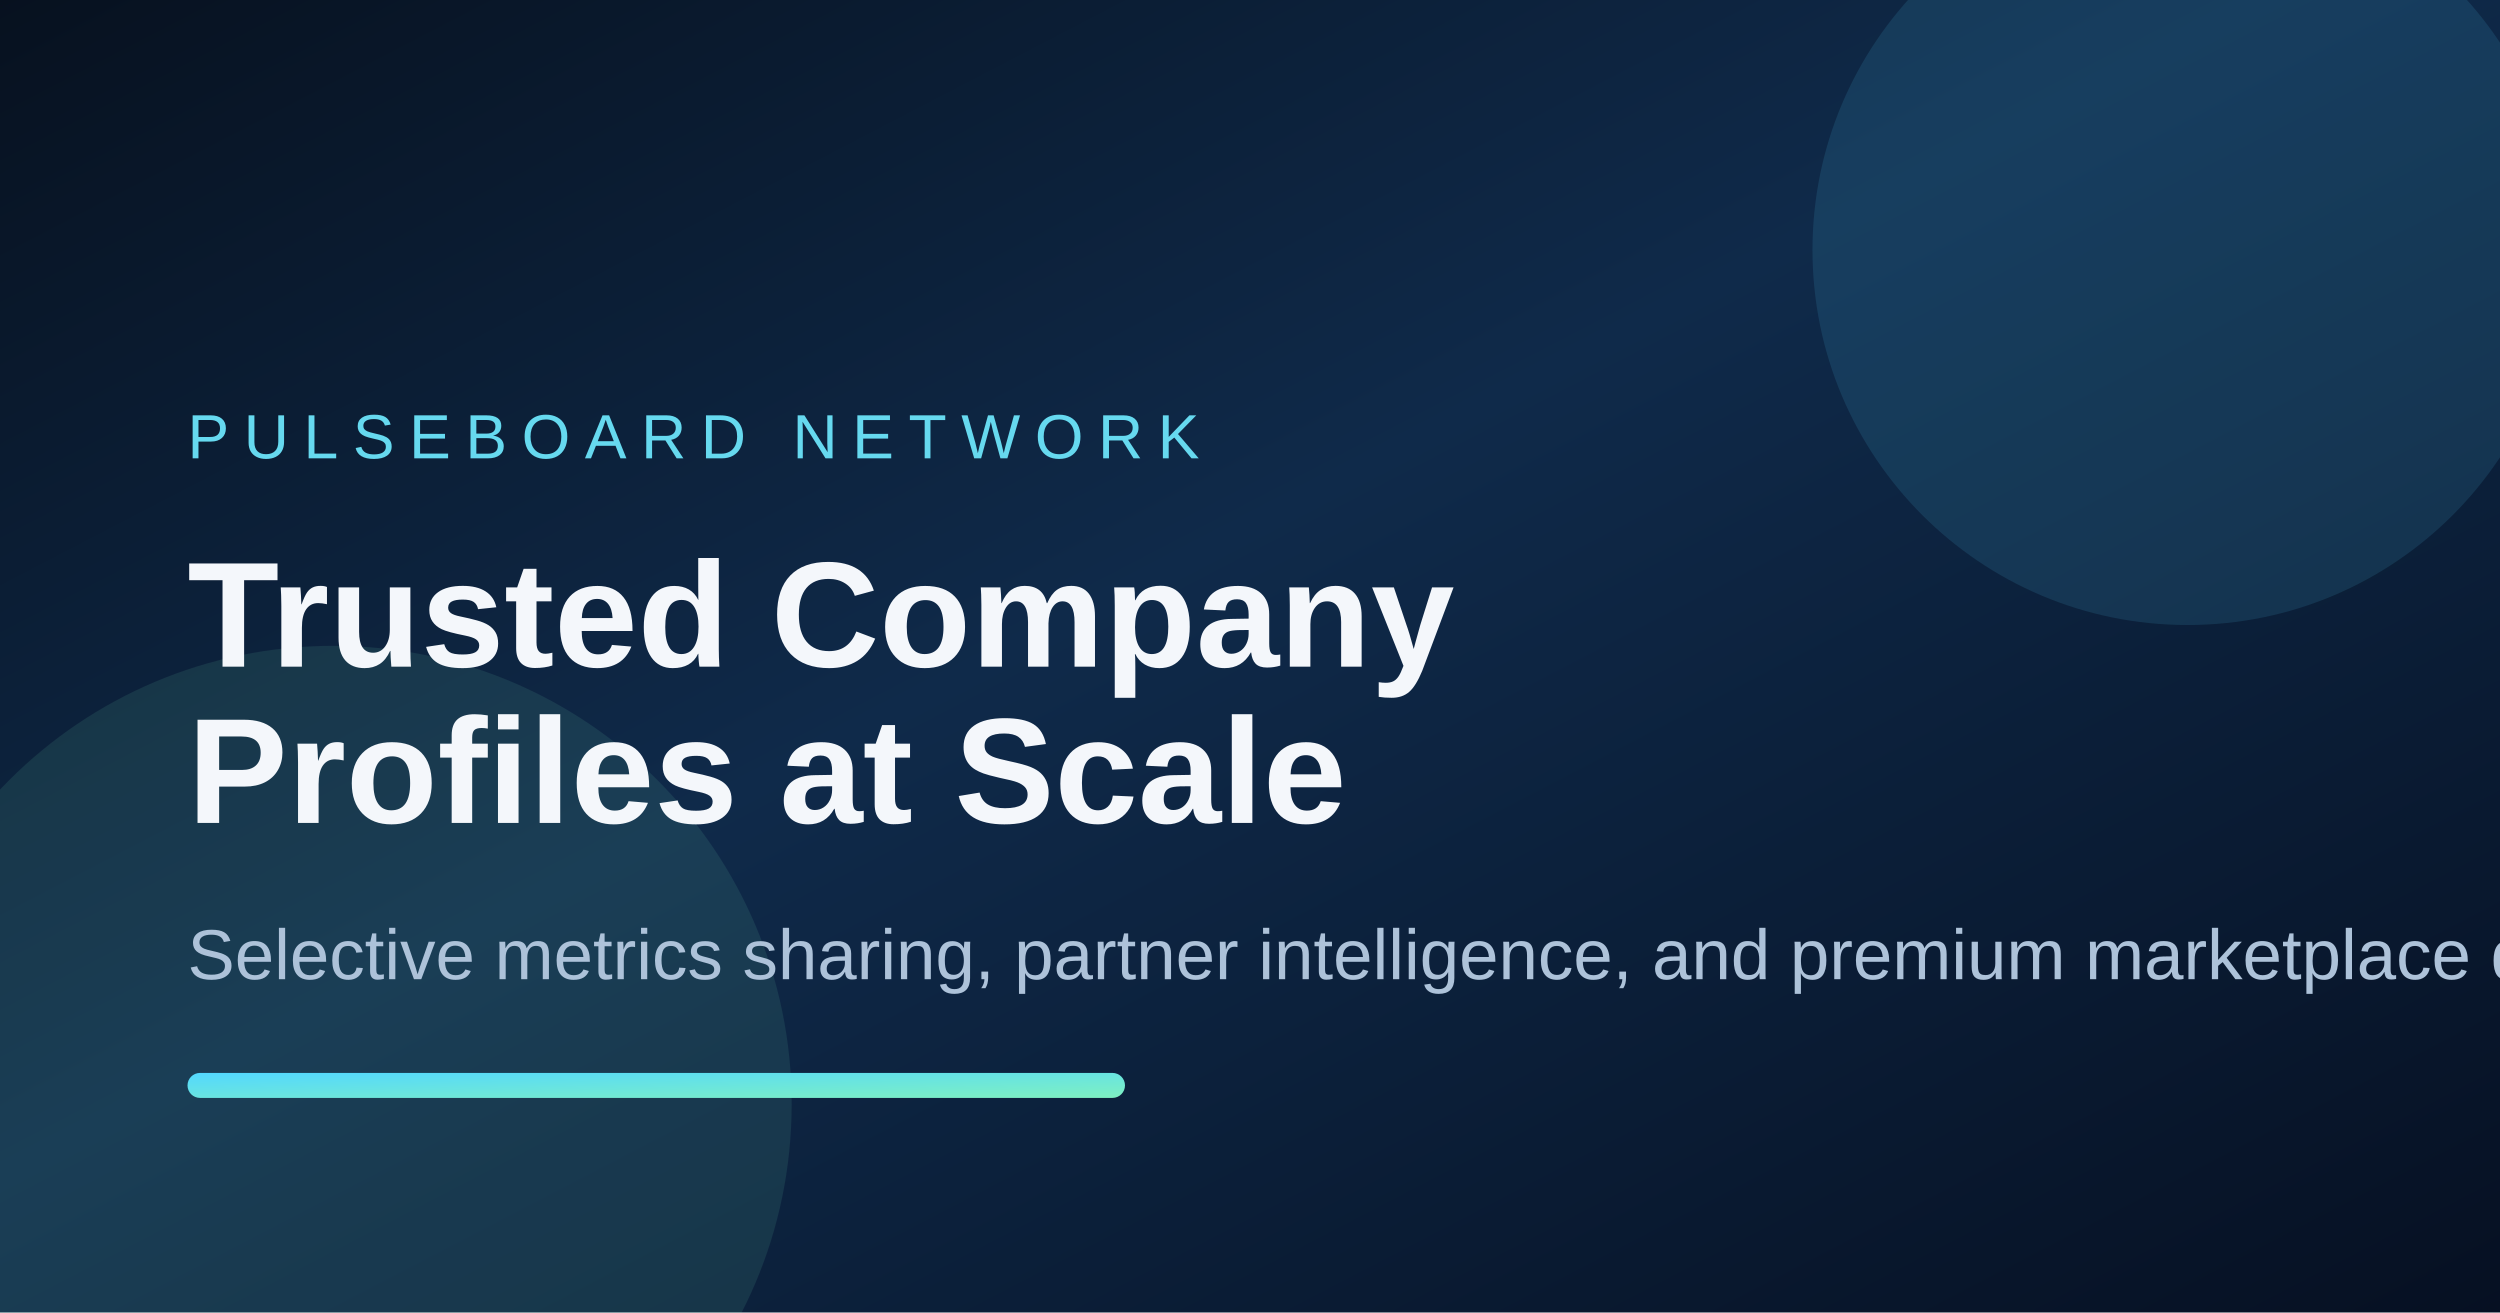
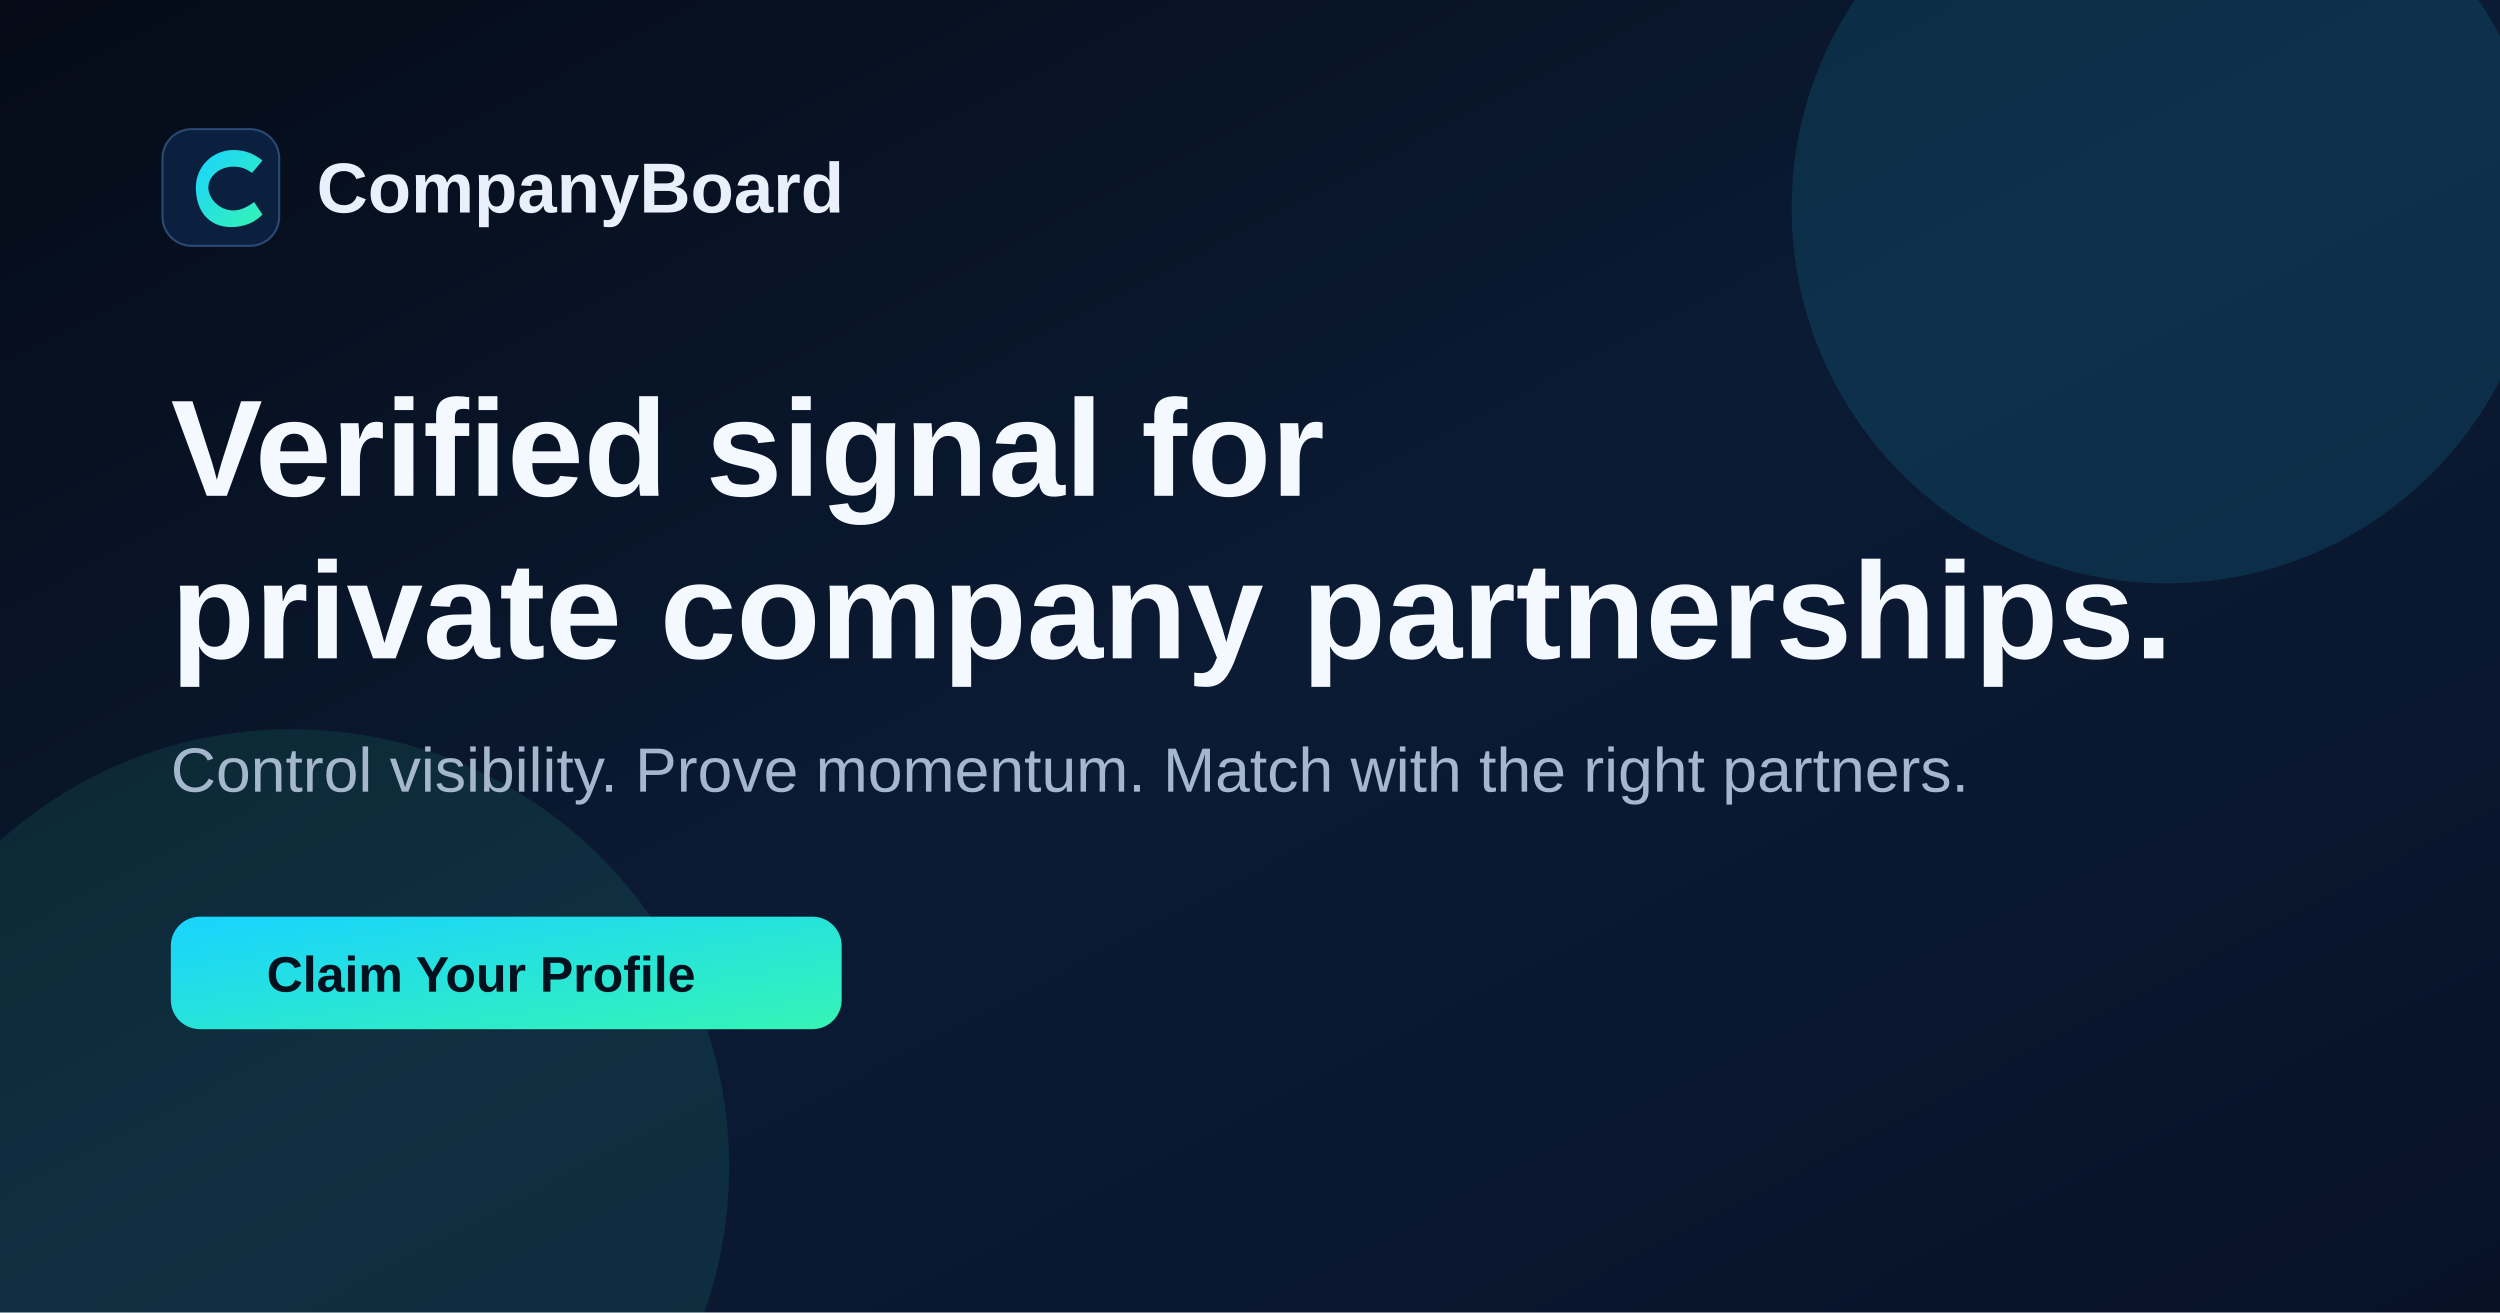
- <svg xmlns="http://www.w3.org/2000/svg" width="1200" height="630" viewBox="0 0 1200 630" role="img" aria-label="PulseBoard preview">
+ <svg xmlns="http://www.w3.org/2000/svg" width="1200" height="630" viewBox="0 0 1200 630" role="img" aria-label="CompanyBoard preview">
  <defs>
    <linearGradient id="bg" x1="0%" y1="0%" x2="100%" y2="100%">
-       <stop offset="0%" stop-color="#07111f" />
-       <stop offset="45%" stop-color="#0f2a4a" />
-       <stop offset="100%" stop-color="#061022" />
+       <stop offset="0%" stop-color="#050b17" />
+       <stop offset="50%" stop-color="#0b1b34" />
+       <stop offset="100%" stop-color="#071227" />
    </linearGradient>
    <linearGradient id="accent" x1="0%" y1="0%" x2="100%" y2="100%">
-       <stop offset="0%" stop-color="#53d8ff" />
-       <stop offset="100%" stop-color="#7ef0c1" />
+       <stop offset="0%" stop-color="#19d3ff" />
+       <stop offset="100%" stop-color="#35f4b5" />
    </linearGradient>
  </defs>
  <rect width="1200" height="630" fill="url(#bg)" />
-   <circle cx="1050" cy="120" r="180" fill="#53d8ff" opacity="0.12" />
-   <circle cx="160" cy="530" r="220" fill="#7ef0c1" opacity="0.1" />
-   <text x="90" y="220" fill="#66d9ef" font-family="Segoe UI, Arial, sans-serif" font-size="30" letter-spacing="7">PULSEBOARD NETWORK</text>
-   <text x="90" y="320" fill="#f4f7fb" font-family="Segoe UI, Arial, sans-serif" font-size="72" font-weight="700">Trusted Company</text>
-   <text x="90" y="395" fill="#f4f7fb" font-family="Segoe UI, Arial, sans-serif" font-size="72" font-weight="700">Profiles at Scale</text>
-   <text x="90" y="470" fill="#adc2d9" font-family="Segoe UI, Arial, sans-serif" font-size="34">Selective metrics sharing, partner intelligence, and premium marketplace discovery.</text>
-   <rect x="90" y="515" width="450" height="12" rx="6" fill="url(#accent)" />
+   <circle cx="1040" cy="100" r="180" fill="#1ad7ff" opacity="0.12" />
+   <circle cx="140" cy="560" r="210" fill="#32f0bd" opacity="0.09" />
+   <rect x="78" y="62" width="56" height="56" rx="14" fill="#0b203e" stroke="#2a4a73" />
+   <path d="M94 90c0-10 8-18 18-18 6 0 10 2 14 5l-5 6c-3-2-5-3-9-3-7 0-12 5-12 10s5 11 12 11c4 0 7-2 10-4l4 6c-4 4-9 6-15 6-11 0-17-8-17-19z" fill="url(#accent)" />
+   <text x="152" y="102" fill="#e9f0fb" font-family="Segoe UI, Arial, sans-serif" font-size="34" font-weight="700">CompanyBoard</text>
+   <text x="82" y="238" fill="#f4f8ff" font-family="Segoe UI, Arial, sans-serif" font-size="66" font-weight="700">Verified signal for</text>
+   <text x="82" y="316" fill="#f4f8ff" font-family="Segoe UI, Arial, sans-serif" font-size="66" font-weight="700">private company partnerships.</text>
+   <text x="82" y="380" fill="#a4b7cd" font-family="Segoe UI, Arial, sans-serif" font-size="30">Control visibility. Prove momentum. Match with the right partners.</text>
+   <rect x="82" y="440" width="322" height="54" rx="14" fill="url(#accent)" />
+   <text x="128" y="476" fill="#03111f" font-family="Segoe UI, Arial, sans-serif" font-size="24" font-weight="700">Claim Your Profile</text>
</svg>
